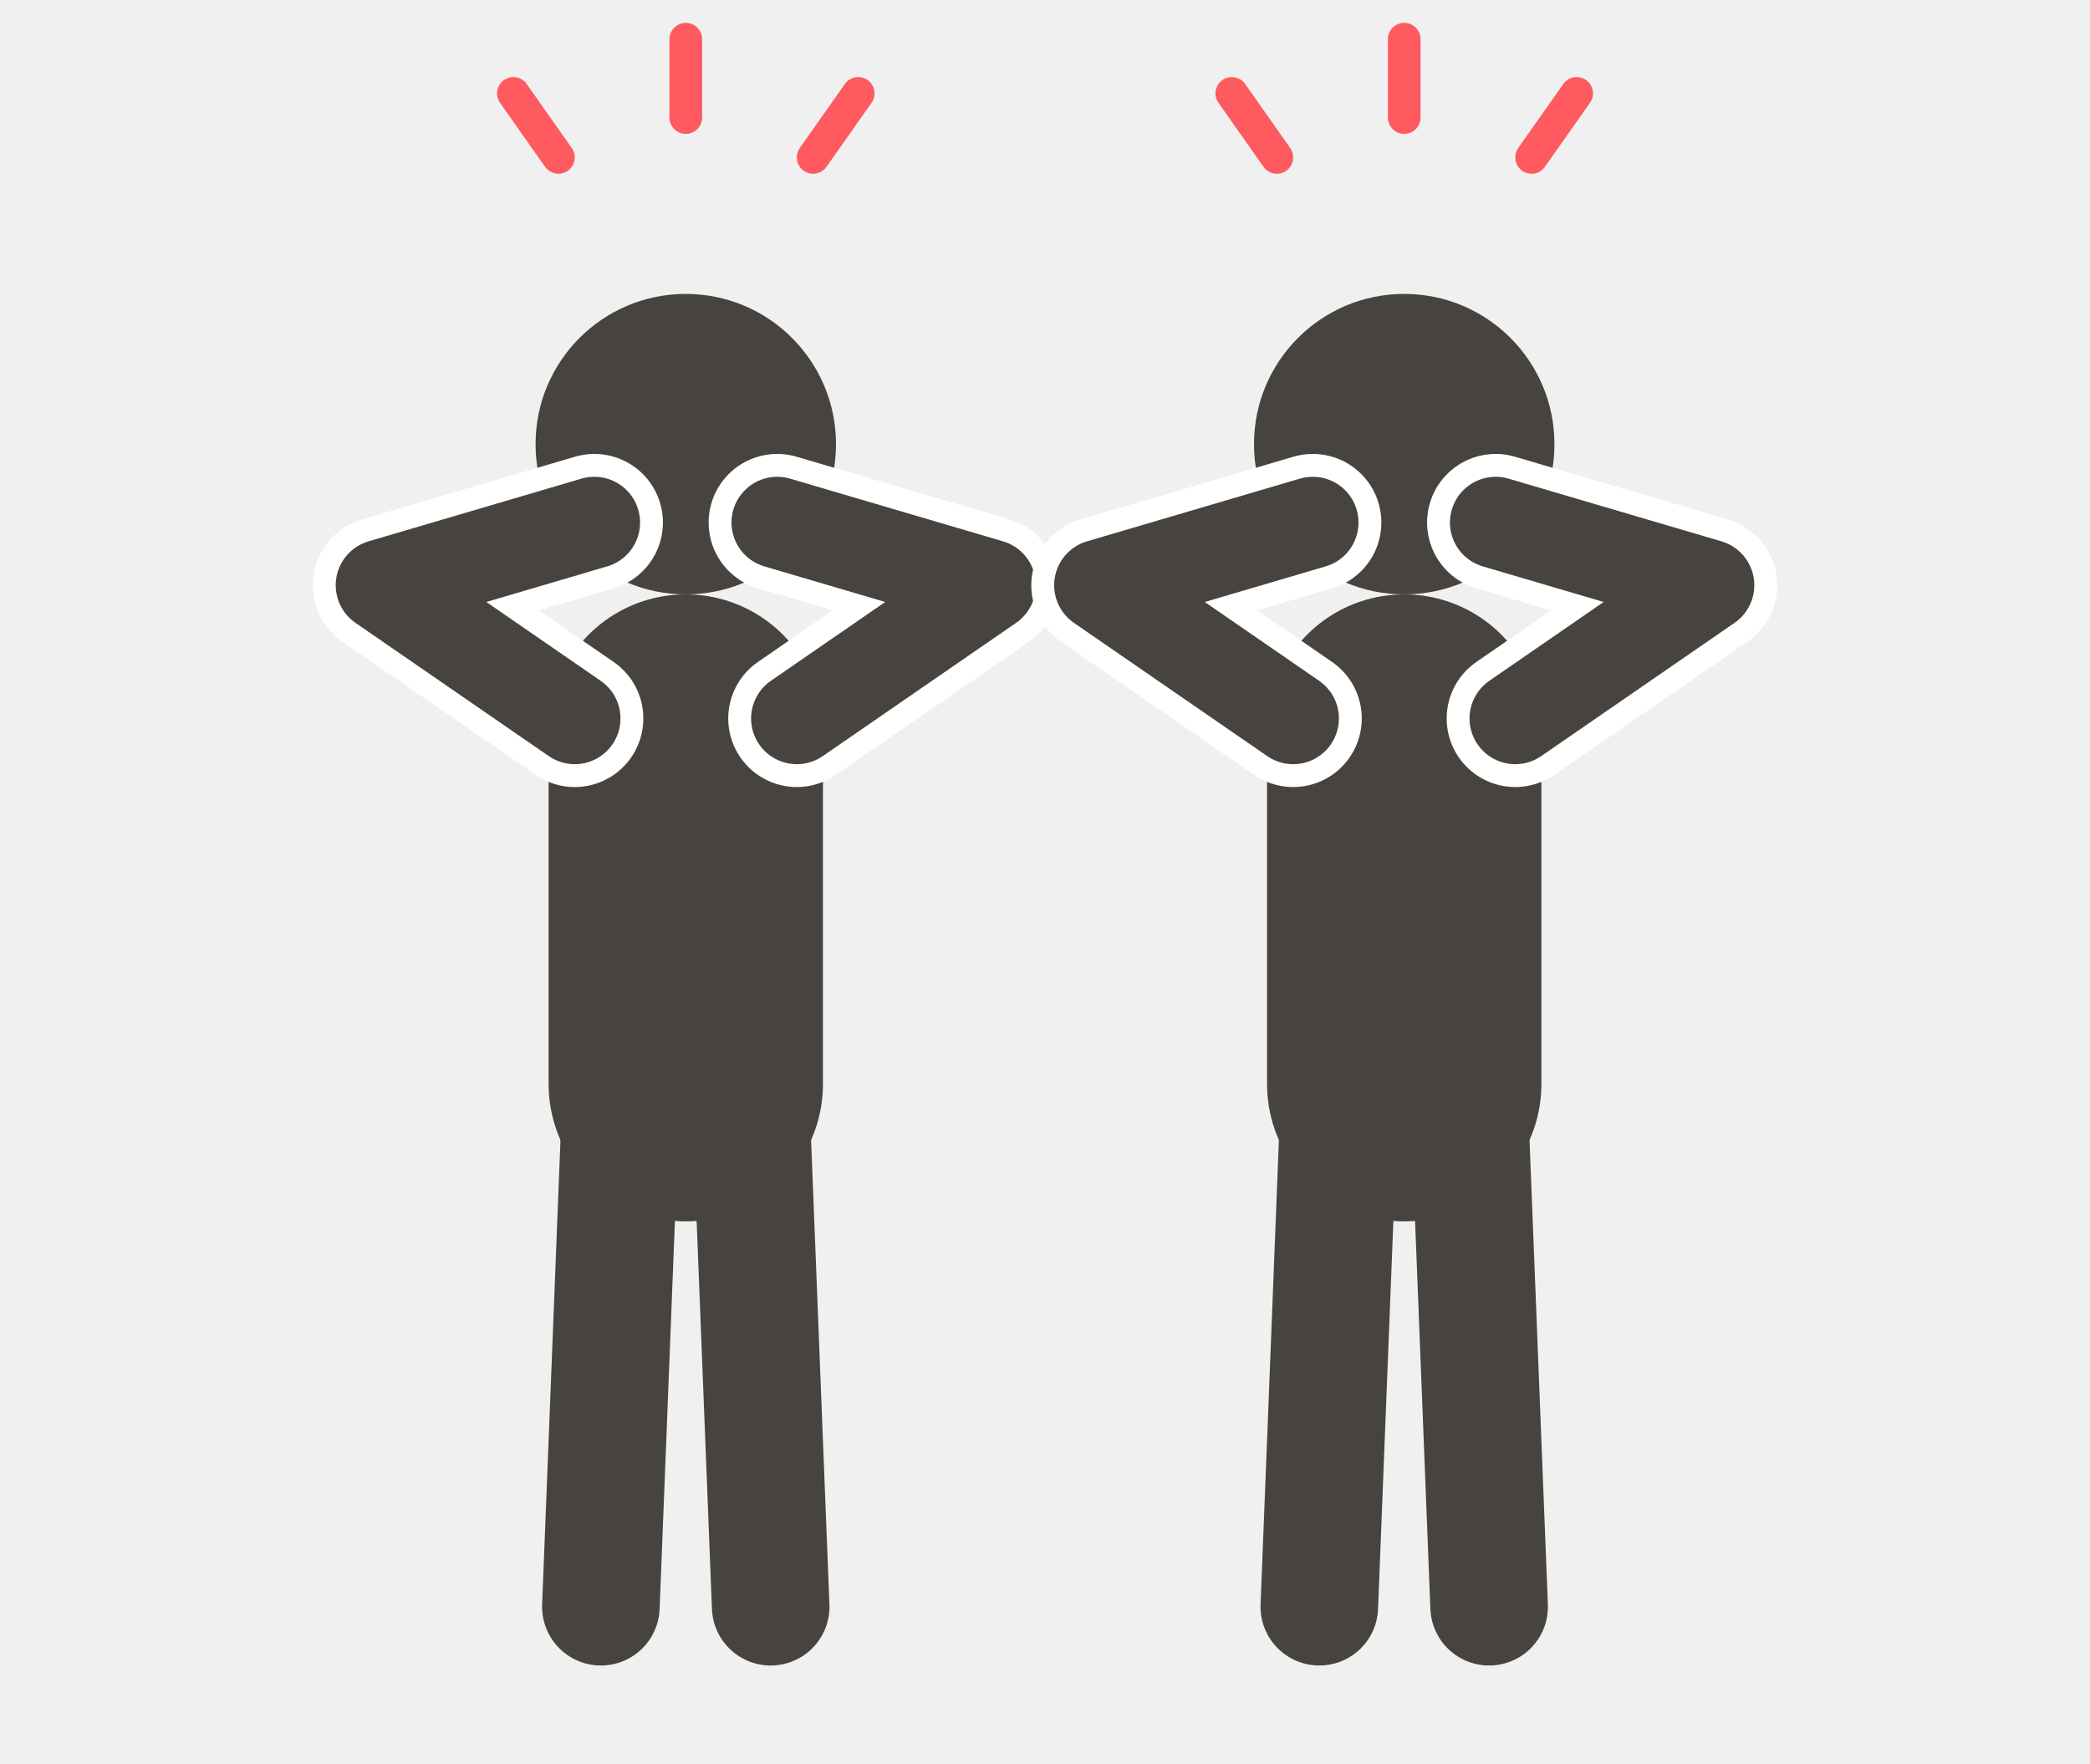
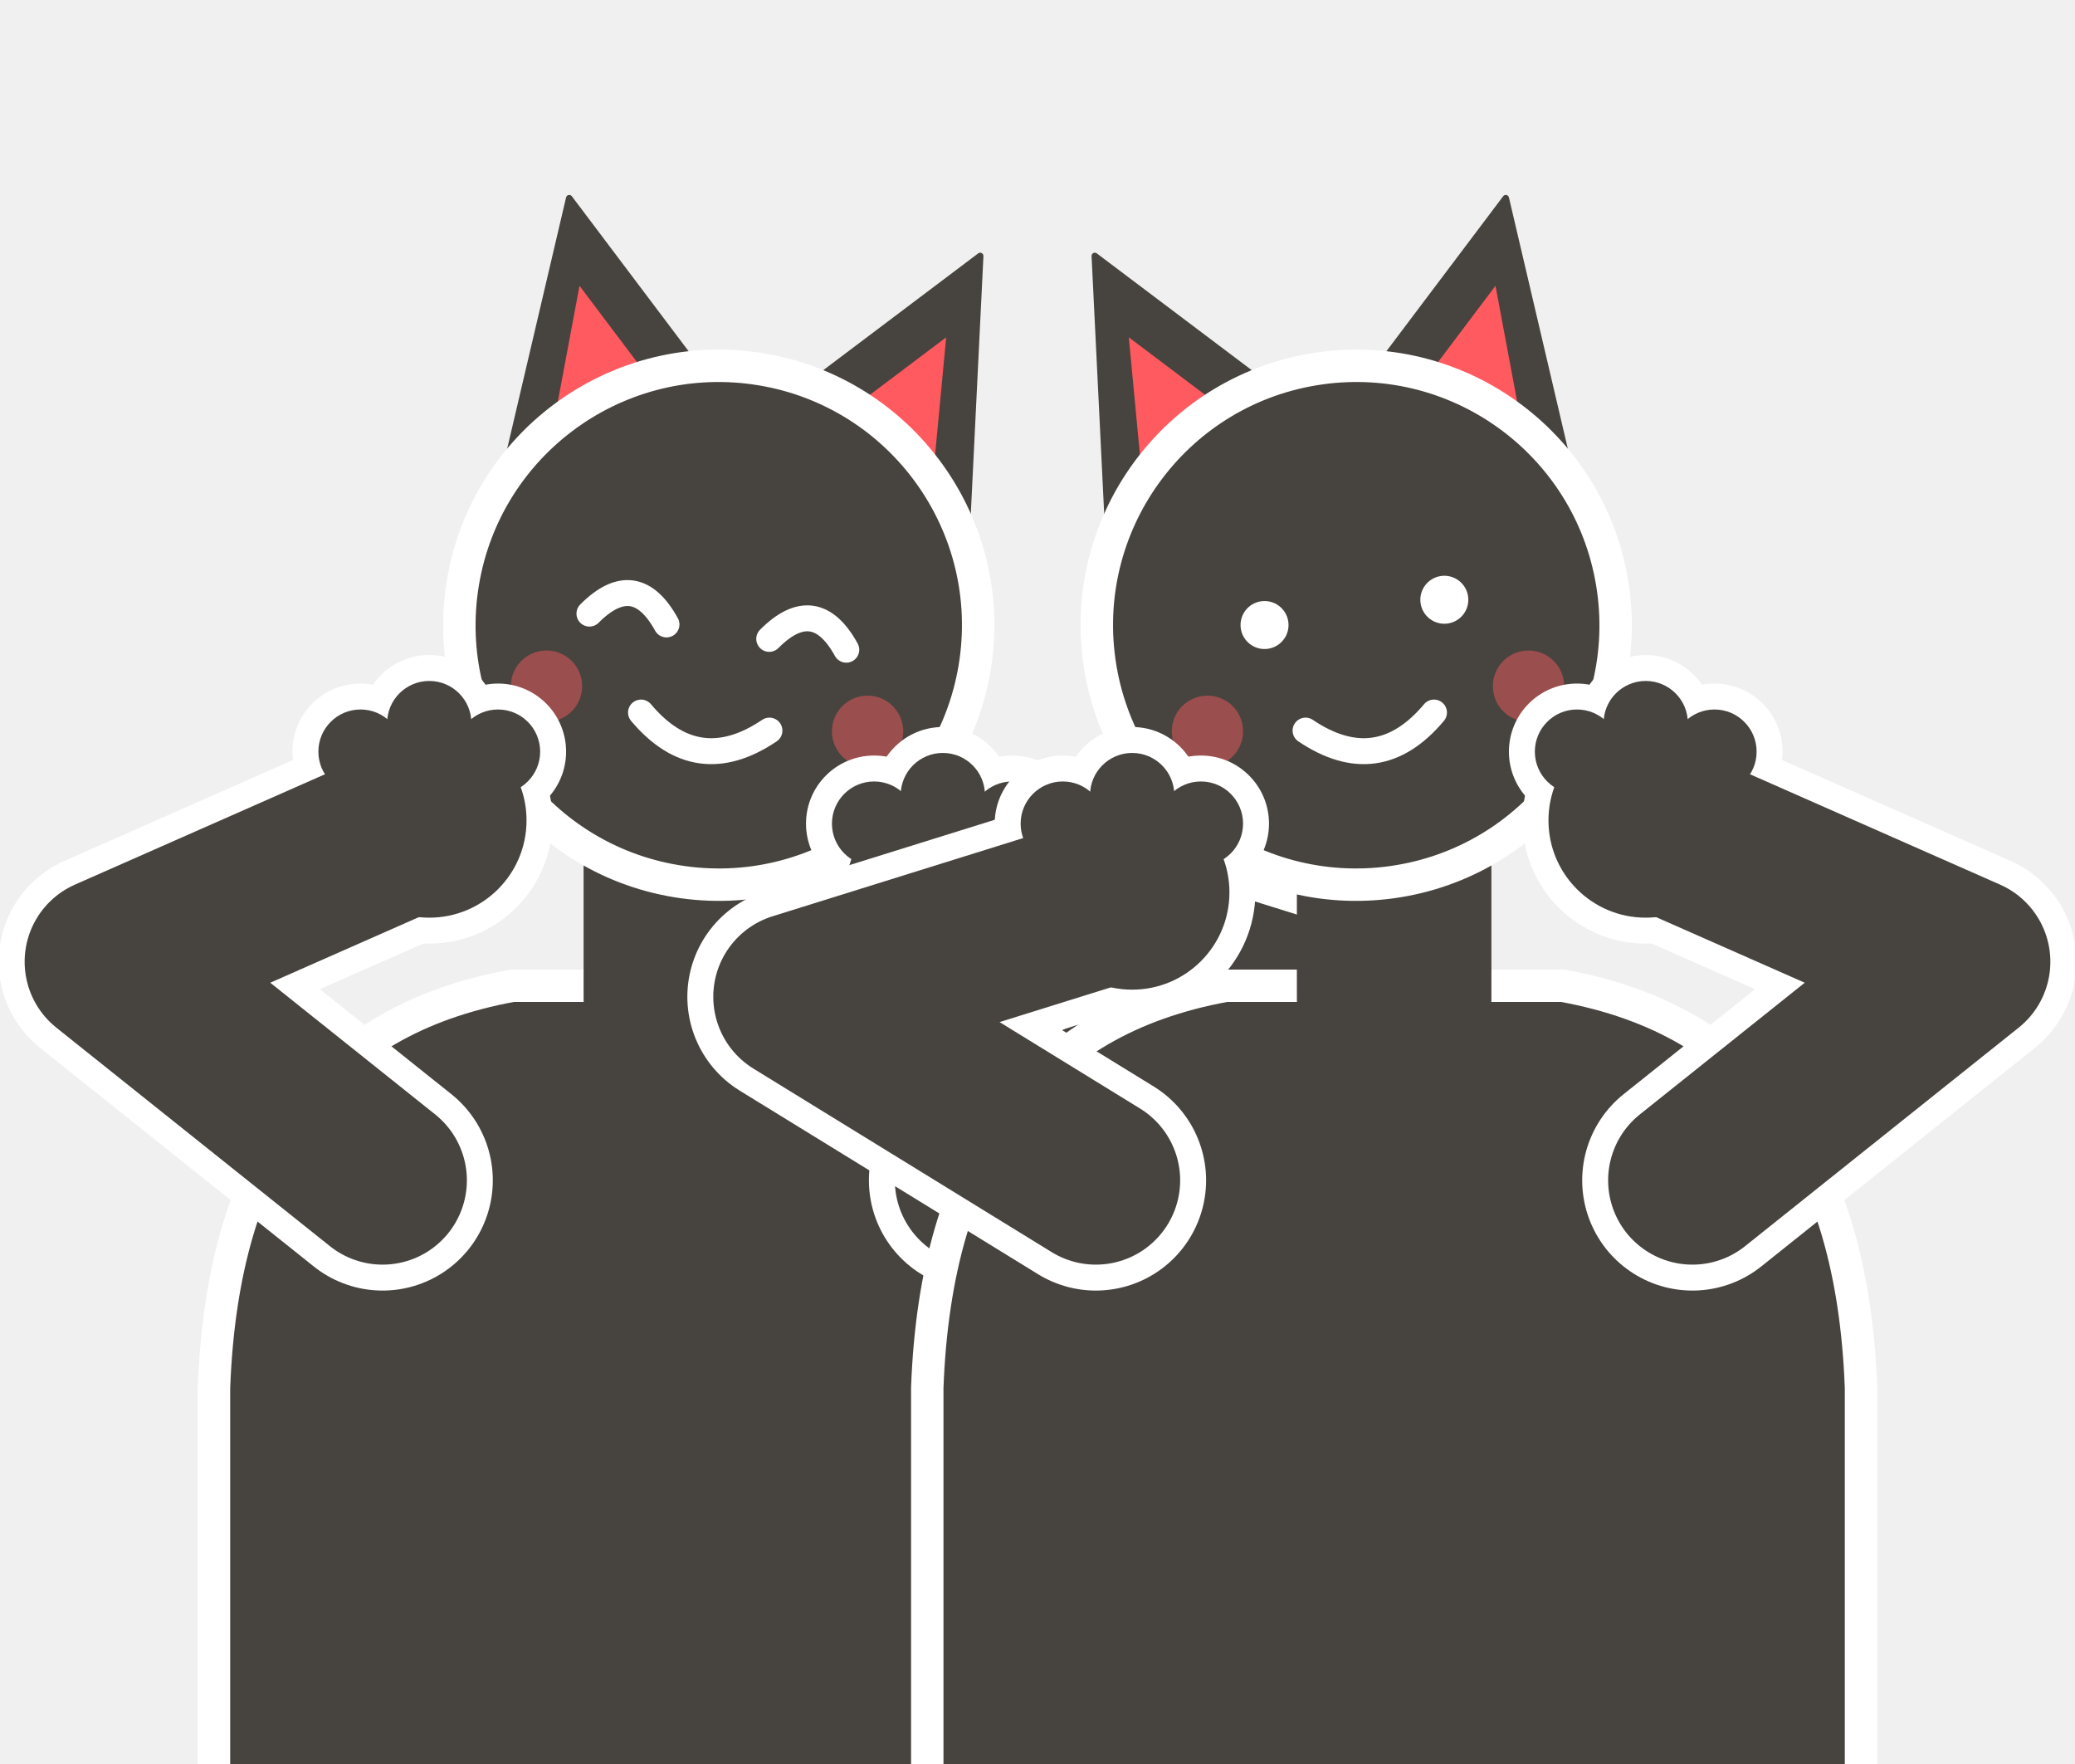
- <svg xmlns="http://www.w3.org/2000/svg" viewBox="0 0 320 270" role="img" aria-label="깜짝 놀람">
+ <svg xmlns="http://www.w3.org/2000/svg" viewBox="0 0 320 272" role="img" aria-label="고양이 손">
  <g fill="none" stroke="#47433e" stroke-linecap="round" stroke-linejoin="round">
-     <path d="M95 170 L92 246" stroke-width="18" />
-     <path d="M115 170 L118 246" stroke-width="18" />
-     <path d="M105 112 L105 166" stroke-width="42" />
-     <circle cx="105" cy="68" r="23" fill="#47433e" stroke="none" />
-     <path d="M205 170 L202 246" stroke-width="18" />
-     <path d="M225 170 L228 246" stroke-width="18" />
-     <path d="M215 112 L215 166" stroke-width="42" />
-     <circle cx="215" cy="68" r="23" fill="#47433e" stroke="none" />
-     <path d="M88 110 L58.4 89.6 L91 80" stroke="#ffffff" stroke-width="21" />
-     <path d="M88 110 L58.4 89.6 L91 80" stroke-width="14" />
-     <path d="M122 110 L151.6 89.6 L119 80" stroke="#ffffff" stroke-width="21" />
-     <path d="M122 110 L151.6 89.6 L119 80" stroke-width="14" />
-     <path d="M198 110 L168.4 89.6 L201 80" stroke="#ffffff" stroke-width="21" />
-     <path d="M198 110 L168.4 89.6 L201 80" stroke-width="14" />
-     <path d="M232 110 L261.6 89.6 L229 80" stroke="#ffffff" stroke-width="21" />
-     <path d="M232 110 L261.6 89.6 L229 80" stroke-width="14" />
-     <path d="M85.5 24.1 L78.6 14.3" stroke="#ff5a5f" stroke-width="5" />
-     <path d="M105 18 L105 6" stroke="#ff5a5f" stroke-width="5" />
-     <path d="M124.5 24.1 L131.4 14.3" stroke="#ff5a5f" stroke-width="5" />
-     <path d="M195.5 24.1 L188.6 14.3" stroke="#ff5a5f" stroke-width="5" />
-     <path d="M215 18 L215 6" stroke="#ff5a5f" stroke-width="5" />
-     <path d="M234.5 24.1 L241.4 14.3" stroke="#ff5a5f" stroke-width="5" />
+     <path transform="translate(105 0) rotate(0 0 272) translate(0 272) scale(1) translate(0 -272)" d="M-72 420 L-72 214 Q-70 160 -26 152 L26 152 Q70 160 72 214 L72 420 Z" fill="#47433e" stroke="#ffffff" stroke-width="5" />
+     <rect transform="translate(105 0) rotate(0 0 272) translate(0 272) scale(1) translate(0 -272)" x="-15" y="118" width="30" height="44" rx="8" fill="#47433e" stroke="none" />
+     <g transform="translate(105 0) rotate(0 0 272) translate(0 272) scale(1) translate(0 -272) rotate(8 0 138) translate(0 96)">
+       <path d="M-36 -18 L-32 -62 L-8 -38 Z" fill="#47433e" />
+       <path d="M36 -18 L32 -62 L8 -38 Z" fill="#47433e" />
+       <path d="M-30 -28 L-29 -50 L-17 -38 Z" fill="#ff5a5f" />
+       <path d="M30 -28 L29 -50 L17 -38 Z" fill="#ff5a5f" />
+       <circle r="40" fill="#47433e" stroke="#ffffff" stroke-width="5" />
+       <path d="M-20 1 Q-14 -7 -8 1" stroke="#ffffff" stroke-width="4" fill="none" />
+       <path d="M8 1 Q14 -7 20 1" stroke="#ffffff" stroke-width="4" fill="none" />
+       <path d="M-10 15 Q0 24 10 15" stroke="#ffffff" stroke-width="4" fill="none" />
+       <circle cx="-25" cy="13" r="6" fill="#ff5a5f" opacity=".45" />
+       <circle cx="25" cy="13" r="6" fill="#ff5a5f" opacity=".45" />
+     </g>
+     <path d="M59 182 L16.8 148.3 L66.2 126.5" stroke="#ffffff" stroke-width="34" />
+     <circle cx="66.2" cy="126.5" r="19" fill="#ffffff" stroke="none" />
+     <circle cx="55.6" cy="115.9" r="10.5" fill="#ffffff" stroke="none" />
+     <circle cx="66.2" cy="111.5" r="10.5" fill="#ffffff" stroke="none" />
+     <circle cx="76.8" cy="115.9" r="10.5" fill="#ffffff" stroke="none" />
+     <path d="M59 182 L16.8 148.3 L66.2 126.5" stroke-width="26" />
+     <circle cx="66.2" cy="126.5" r="15" fill="#47433e" stroke="none" />
+     <circle cx="55.6" cy="115.9" r="6.5" fill="#47433e" stroke="none" />
+     <circle cx="66.2" cy="111.5" r="6.5" fill="#47433e" stroke="none" />
+     <circle cx="76.8" cy="115.9" r="6.5" fill="#47433e" stroke="none" />
+     <path d="M151 182 L197 153.7 L145.4 137.6" stroke="#ffffff" stroke-width="34" />
+     <circle cx="145.4" cy="137.6" r="19" fill="#ffffff" stroke="none" />
+     <circle cx="134.8" cy="127" r="10.5" fill="#ffffff" stroke="none" />
+     <circle cx="145.4" cy="122.6" r="10.5" fill="#ffffff" stroke="none" />
+     <circle cx="156.1" cy="127" r="10.5" fill="#ffffff" stroke="none" />
+     <path d="M151 182 L197 153.7 L145.4 137.6" stroke-width="26" />
+     <circle cx="145.4" cy="137.6" r="15" fill="#47433e" stroke="none" />
+     <circle cx="134.8" cy="127" r="6.5" fill="#47433e" stroke="none" />
+     <circle cx="145.4" cy="122.6" r="6.5" fill="#47433e" stroke="none" />
+     <circle cx="156.1" cy="127" r="6.5" fill="#47433e" stroke="none" />
+     <path transform="translate(215 0) rotate(0 0 272) translate(0 272) scale(1) translate(0 -272)" d="M-72 420 L-72 214 Q-70 160 -26 152 L26 152 Q70 160 72 214 L72 420 Z" fill="#47433e" stroke="#ffffff" stroke-width="5" />
+     <rect transform="translate(215 0) rotate(0 0 272) translate(0 272) scale(1) translate(0 -272)" x="-15" y="118" width="30" height="44" rx="8" fill="#47433e" stroke="none" />
+     <g transform="translate(215 0) rotate(0 0 272) translate(0 272) scale(1) translate(0 -272) rotate(-8 0 138) translate(0 96)">
+       <path d="M-36 -18 L-32 -62 L-8 -38 Z" fill="#47433e" />
+       <path d="M36 -18 L32 -62 L8 -38 Z" fill="#47433e" />
+       <path d="M-30 -28 L-29 -50 L-17 -38 Z" fill="#ff5a5f" />
+       <path d="M30 -28 L29 -50 L17 -38 Z" fill="#ff5a5f" />
+       <circle r="40" fill="#47433e" stroke="#ffffff" stroke-width="5" />
+       <circle cx="-14" cy="-2" r="4.2" fill="#ffffff" />
+       <circle cx="14" cy="-2" r="4.2" fill="#ffffff" />
+       <path d="M-10 15 Q0 24 10 15" stroke="#ffffff" stroke-width="4" fill="none" />
+       <circle cx="-25" cy="13" r="6" fill="#ff5a5f" opacity=".45" />
+       <circle cx="25" cy="13" r="6" fill="#ff5a5f" opacity=".45" />
+     </g>
+     <path d="M169 182 L123 153.7 L174.6 137.6" stroke="#ffffff" stroke-width="34" />
+     <circle cx="174.6" cy="137.6" r="19" fill="#ffffff" stroke="none" />
+     <circle cx="163.9" cy="127" r="10.5" fill="#ffffff" stroke="none" />
+     <circle cx="174.6" cy="122.6" r="10.5" fill="#ffffff" stroke="none" />
+     <circle cx="185.2" cy="127" r="10.5" fill="#ffffff" stroke="none" />
+     <path d="M169 182 L123 153.7 L174.6 137.6" stroke-width="26" />
+     <circle cx="174.6" cy="137.6" r="15" fill="#47433e" stroke="none" />
+     <circle cx="163.9" cy="127" r="6.5" fill="#47433e" stroke="none" />
+     <circle cx="174.6" cy="122.6" r="6.5" fill="#47433e" stroke="none" />
+     <circle cx="185.2" cy="127" r="6.5" fill="#47433e" stroke="none" />
+     <path d="M261 182 L303.2 148.3 L253.8 126.5" stroke="#ffffff" stroke-width="34" />
+     <circle cx="253.8" cy="126.5" r="19" fill="#ffffff" stroke="none" />
+     <circle cx="243.2" cy="115.9" r="10.5" fill="#ffffff" stroke="none" />
+     <circle cx="253.8" cy="111.5" r="10.5" fill="#ffffff" stroke="none" />
+     <circle cx="264.4" cy="115.9" r="10.5" fill="#ffffff" stroke="none" />
+     <path d="M261 182 L303.2 148.3 L253.8 126.5" stroke-width="26" />
+     <circle cx="253.8" cy="126.5" r="15" fill="#47433e" stroke="none" />
+     <circle cx="243.2" cy="115.9" r="6.5" fill="#47433e" stroke="none" />
+     <circle cx="253.8" cy="111.5" r="6.5" fill="#47433e" stroke="none" />
+     <circle cx="264.4" cy="115.9" r="6.5" fill="#47433e" stroke="none" />
  </g>
</svg>
